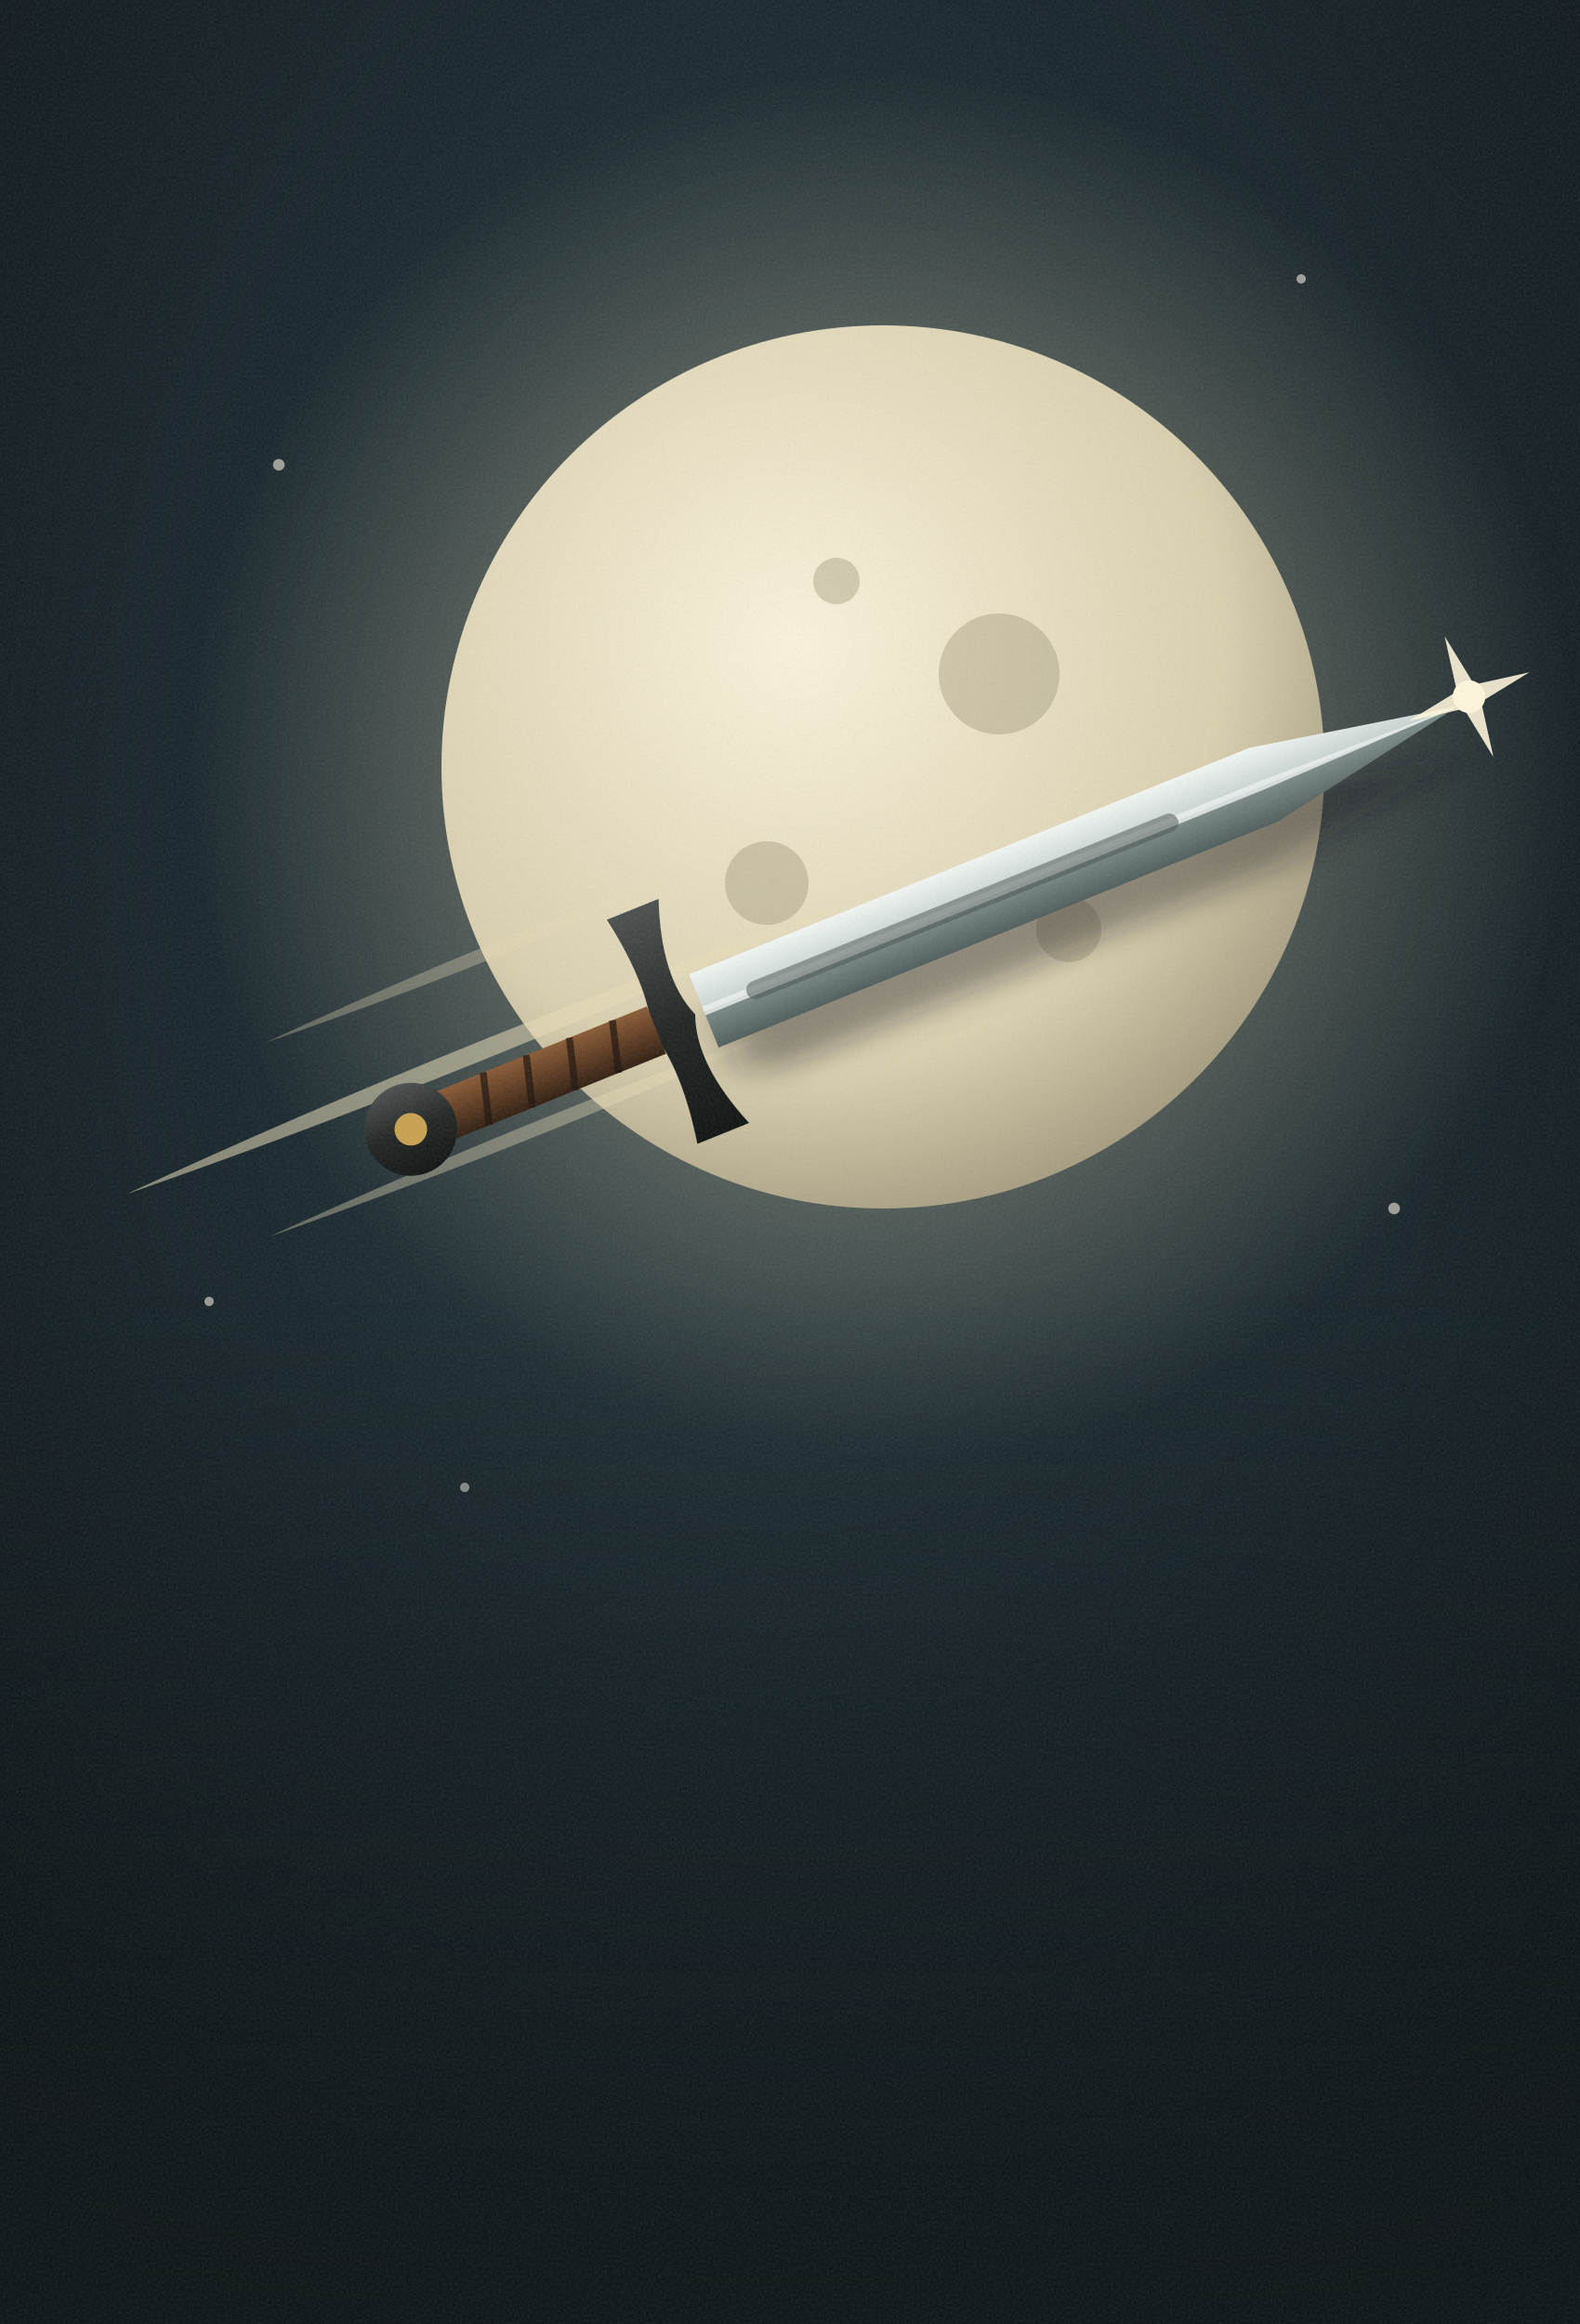
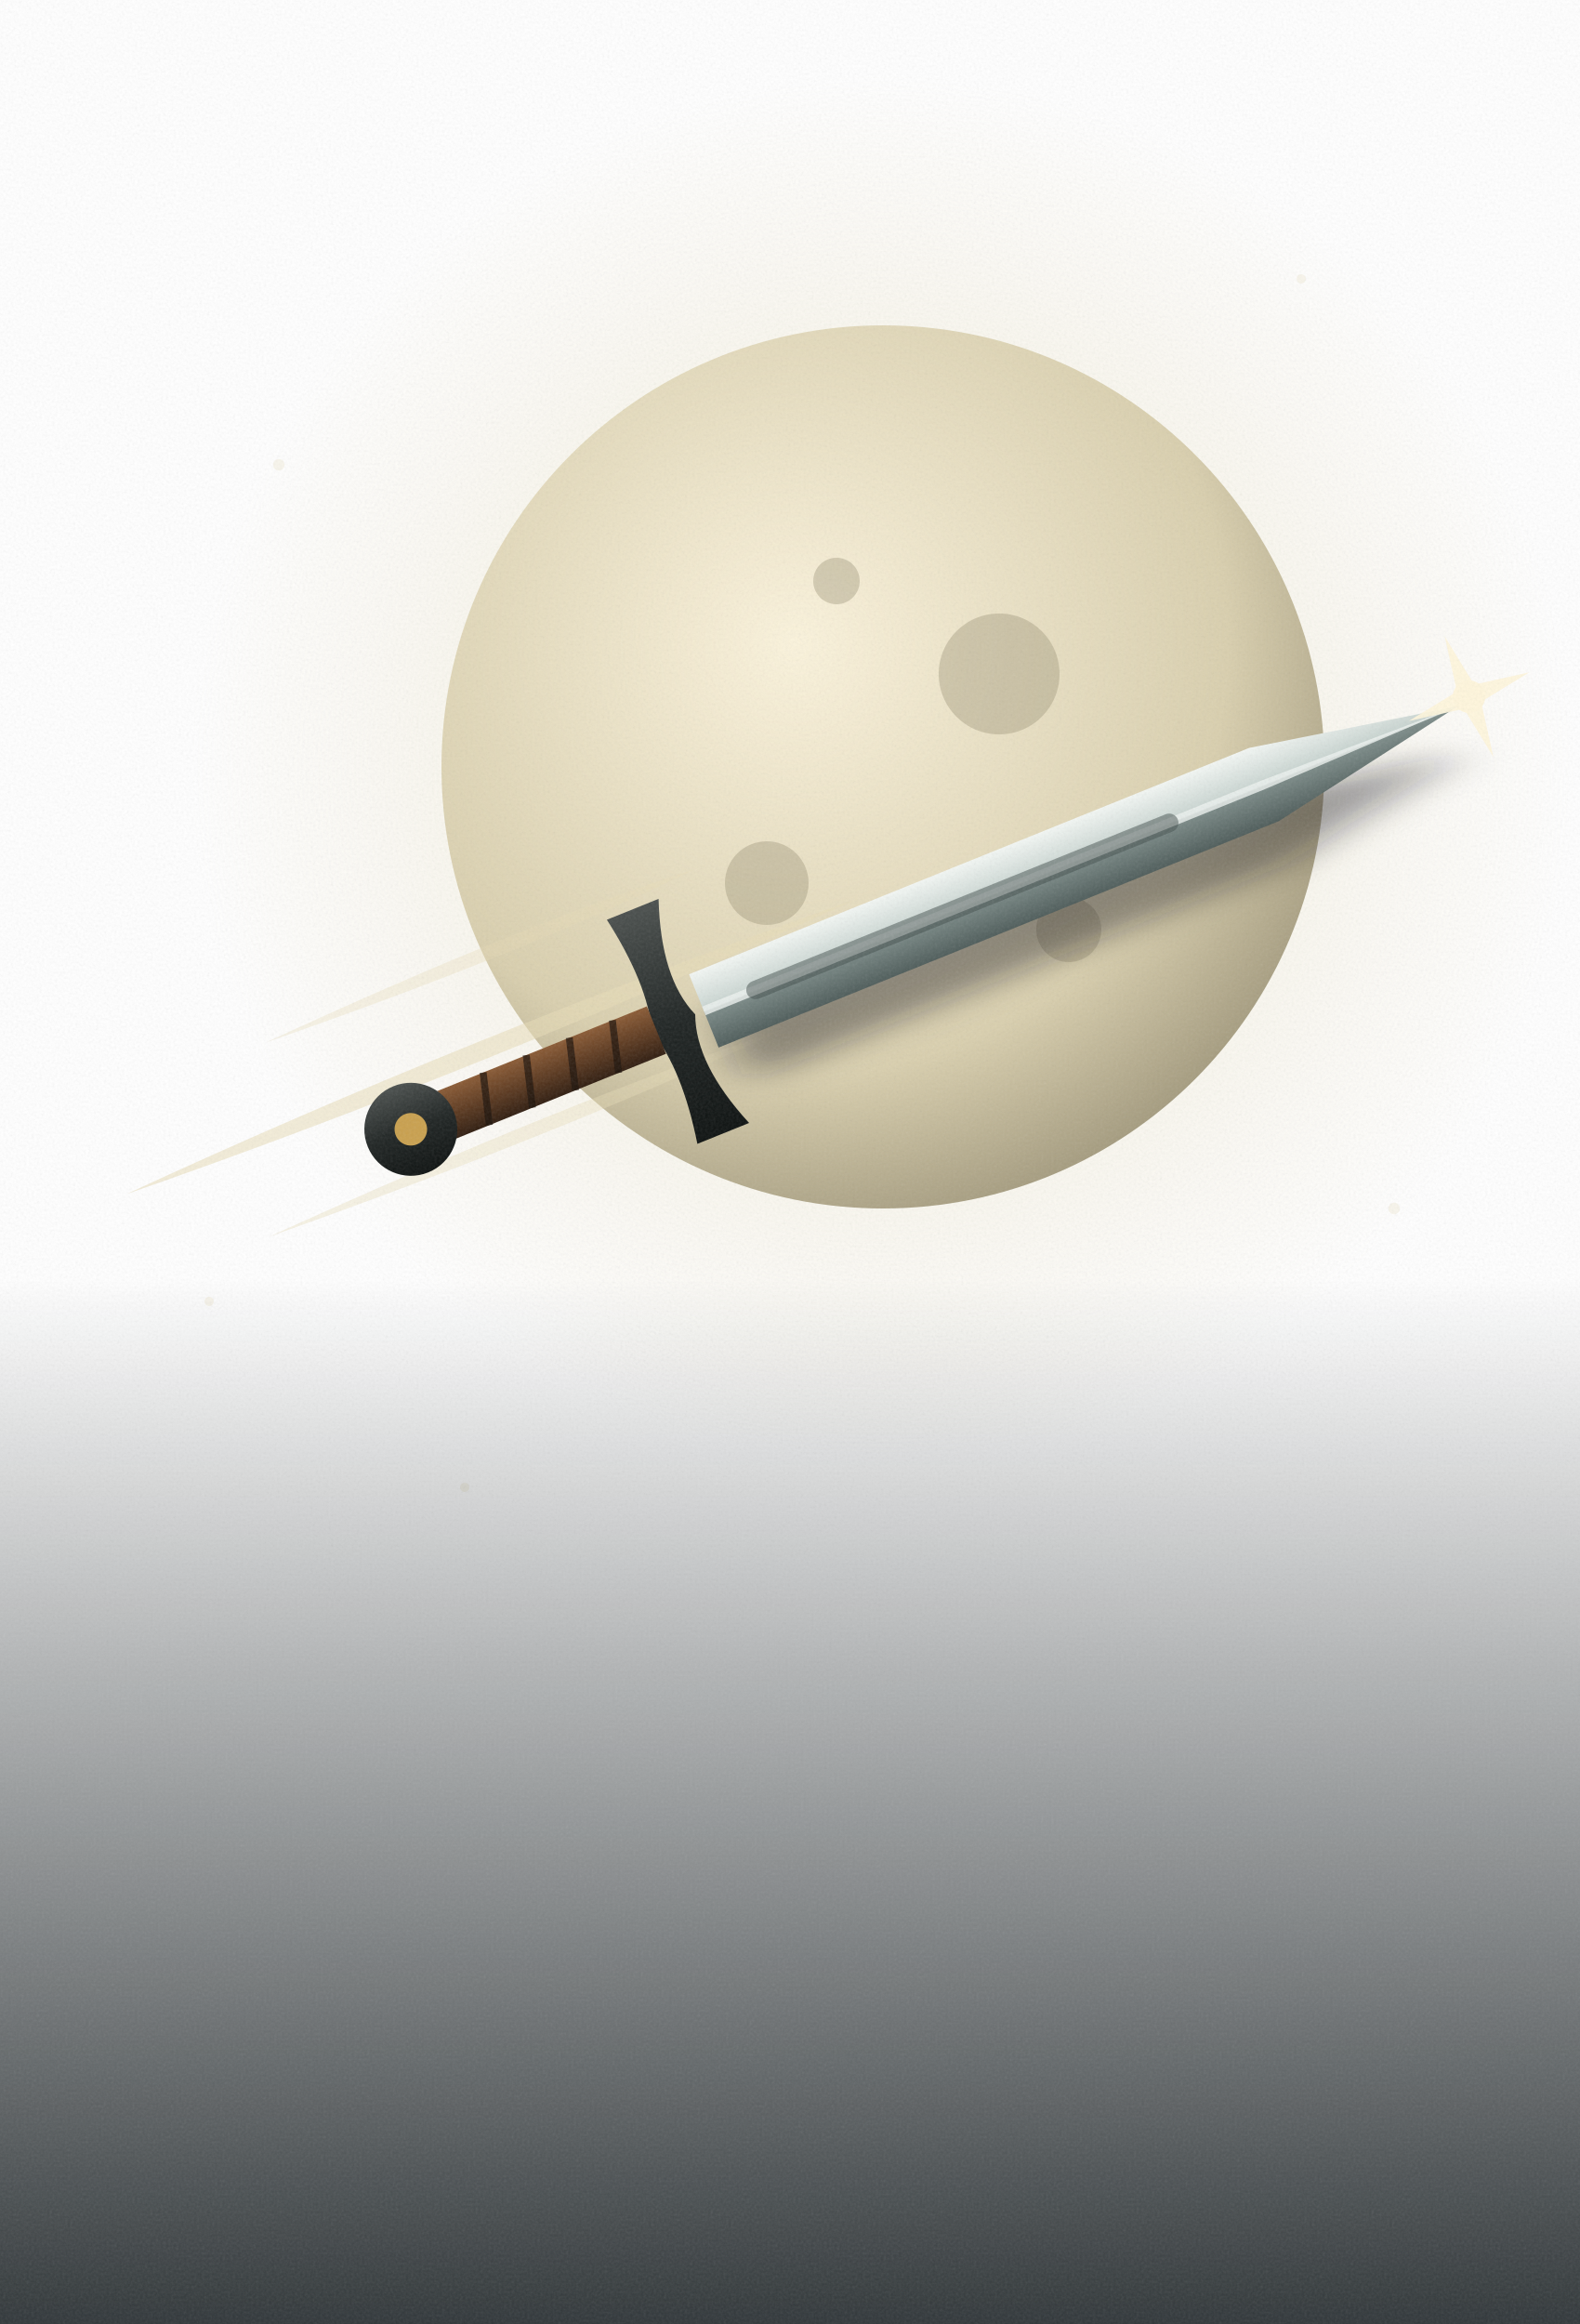
<svg xmlns="http://www.w3.org/2000/svg" viewBox="0 0 680 1000">
  <defs>
    <radialGradient id="ciel" cx="50%" cy="36%" r="75%">
      <stop offset="0" stop-color="#2d3f45" />
      <stop offset="0.5" stop-color="#16242a" />
      <stop offset="1" stop-color="#0a1114" />
    </radialGradient>
    <radialGradient id="lune" cx="40%" cy="36%" r="70%">
      <stop offset="0" stop-color="#fbf3dc" />
      <stop offset="0.7" stop-color="#d9cfae" />
      <stop offset="1" stop-color="#9d9478" />
    </radialGradient>
    <radialGradient id="halo" cx="50%" cy="50%" r="50%">
      <stop offset="0.6" stop-color="#e7dcb8" stop-opacity="0.25" />
      <stop offset="1" stop-color="#e7dcb8" stop-opacity="0" />
    </radialGradient>
    <linearGradient id="acier" x1="0" y1="0" x2="0" y2="1">
      <stop offset="0" stop-color="#f3f7f4" />
      <stop offset="0.5" stop-color="#c7d3cf" />
      <stop offset="0.52" stop-color="#7d8c89" />
      <stop offset="1" stop-color="#4e5c5a" />
    </linearGradient>
    <linearGradient id="fer" x1="0" y1="0" x2="0" y2="1">
      <stop offset="0" stop-color="#4a4f4d" />
      <stop offset="0.5" stop-color="#1f2423" />
      <stop offset="1" stop-color="#0d1110" />
    </linearGradient>
    <linearGradient id="cuir" x1="0" y1="0" x2="0" y2="1">
      <stop offset="0" stop-color="#8a5a34" />
      <stop offset="0.5" stop-color="#5d3a20" />
      <stop offset="1" stop-color="#2f1c0f" />
    </linearGradient>
    <linearGradient id="voile" x1="0" y1="0" x2="0" y2="1">
      <stop offset="0.55" stop-color="#0a1114" stop-opacity="0" />
      <stop offset="1" stop-color="#0a1114" stop-opacity="0.85" />
    </linearGradient>
    <filter id="grain" x="0" y="0" width="100%" height="100%">
      <feTurbulence type="fractalNoise" baseFrequency="0.9" numOctaves="2" seed="3" />
      <feColorMatrix type="saturate" values="0" />
      <feComponentTransfer>
        <feFuncA type="linear" slope="0.12" />
      </feComponentTransfer>
    </filter>
    <filter id="ombre">
      <feGaussianBlur stdDeviation="9" />
    </filter>
  </defs>
-   <rect width="680" height="1000" fill="url(#ciel)" />
  <circle cx="380" cy="330" r="300" fill="url(#halo)" />
  <circle cx="380" cy="330" r="190" fill="url(#lune)" />
  <g fill="#8f866a" opacity="0.35">
    <circle cx="430" cy="290" r="26" />
    <circle cx="330" cy="380" r="18" />
    <circle cx="460" cy="400" r="14" />
    <circle cx="360" cy="250" r="10" />
  </g>
  <g fill="#e7dcb8" opacity="0.55" transform="rotate(-22 340 420)">
    <path d="M40 400 Q200 392 380 400 Q200 408 40 400 Z" />
    <path d="M90 440 Q230 434 330 440 Q230 446 90 440 Z" opacity="0.7" />
    <path d="M120 362 Q240 356 320 362 Q240 368 120 362 Z" opacity="0.6" />
  </g>
  <g transform="translate(352 436) rotate(-22)" opacity="0.4" filter="url(#ombre)">
    <polygon points="300,0 210,-16 -40,-16 -40,16 210,16" fill="#0a1114" />
  </g>
  <g transform="translate(340 420) rotate(-22)">
    <polygon points="310,0 220,-17 -40,-17 -40,17 220,17" fill="url(#acier)" />
    <polygon points="310,0 220,-2 -40,-2 -40,2 220,2" fill="#eef3f0" opacity="0.8" />
    <rect x="-20" y="-4" width="200" height="8" rx="4" fill="#3f4c4a" opacity="0.5" />
    <path d="M-40 -52 Q-52 -20 -44 0 Q-52 20 -40 52 L-64 52 Q-58 20 -64 0 Q-58 -20 -64 -52 Z" fill="url(#fer)" />
    <rect x="-160" y="-11" width="98" height="22" fill="url(#cuir)" />
    <g stroke="#1a0f08" stroke-width="3" opacity="0.7">
      <line x1="-78" y1="-11" x2="-84" y2="11" />
      <line x1="-98" y1="-11" x2="-104" y2="11" />
      <line x1="-118" y1="-11" x2="-124" y2="11" />
      <line x1="-138" y1="-11" x2="-144" y2="11" />
    </g>
    <circle cx="-176" cy="0" r="20" fill="url(#fer)" />
    <circle cx="-176" cy="0" r="7" fill="#c9a04e" />
    <circle cx="316" cy="-2" r="7" fill="#fff6dc" />
    <path d="M316 -30 L320 -6 L344 -2 L320 2 L316 26 L312 2 L288 -2 L312 -6 Z" fill="#fff6dc" opacity="0.9" />
  </g>
  <g fill="#f4efe0" opacity="0.6">
    <circle cx="120" cy="200" r="2.5" />
    <circle cx="560" cy="120" r="2" />
    <circle cx="90" cy="560" r="2" />
    <circle cx="600" cy="520" r="2.5" />
    <circle cx="200" cy="640" r="2" />
  </g>
  <rect width="680" height="1000" fill="url(#voile)" />
  <rect width="680" height="1000" filter="url(#grain)" />
</svg>
